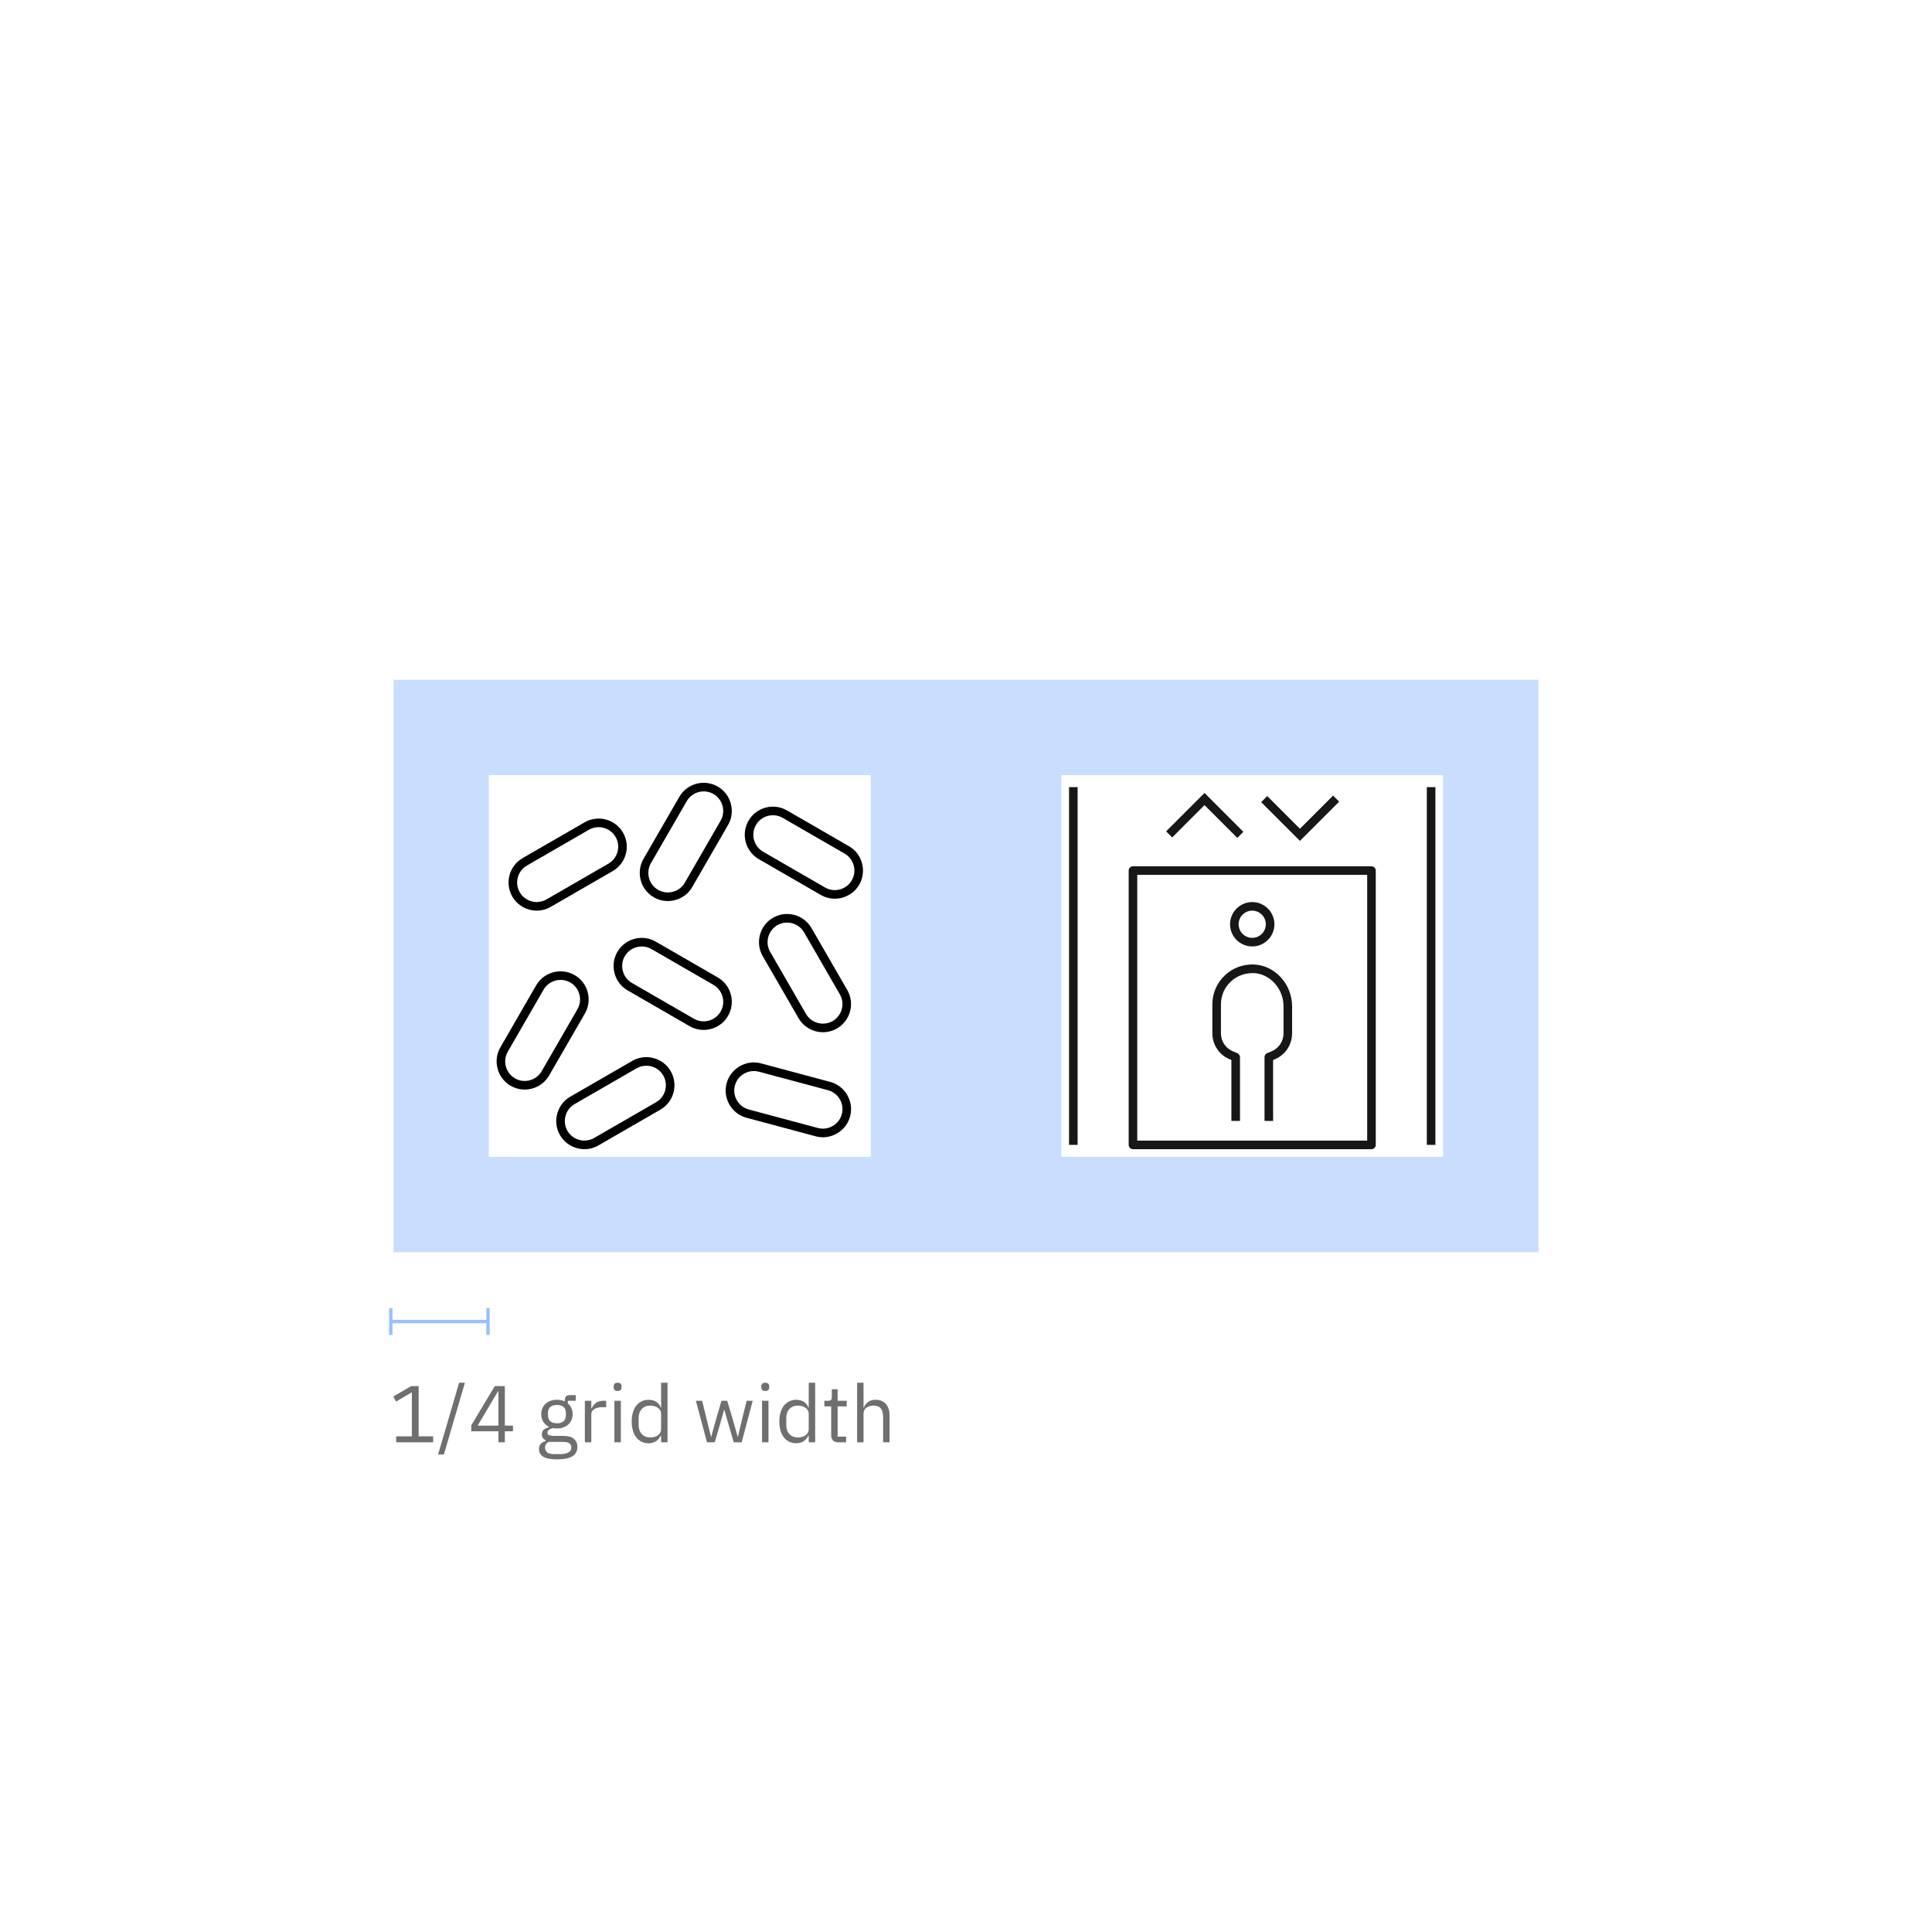
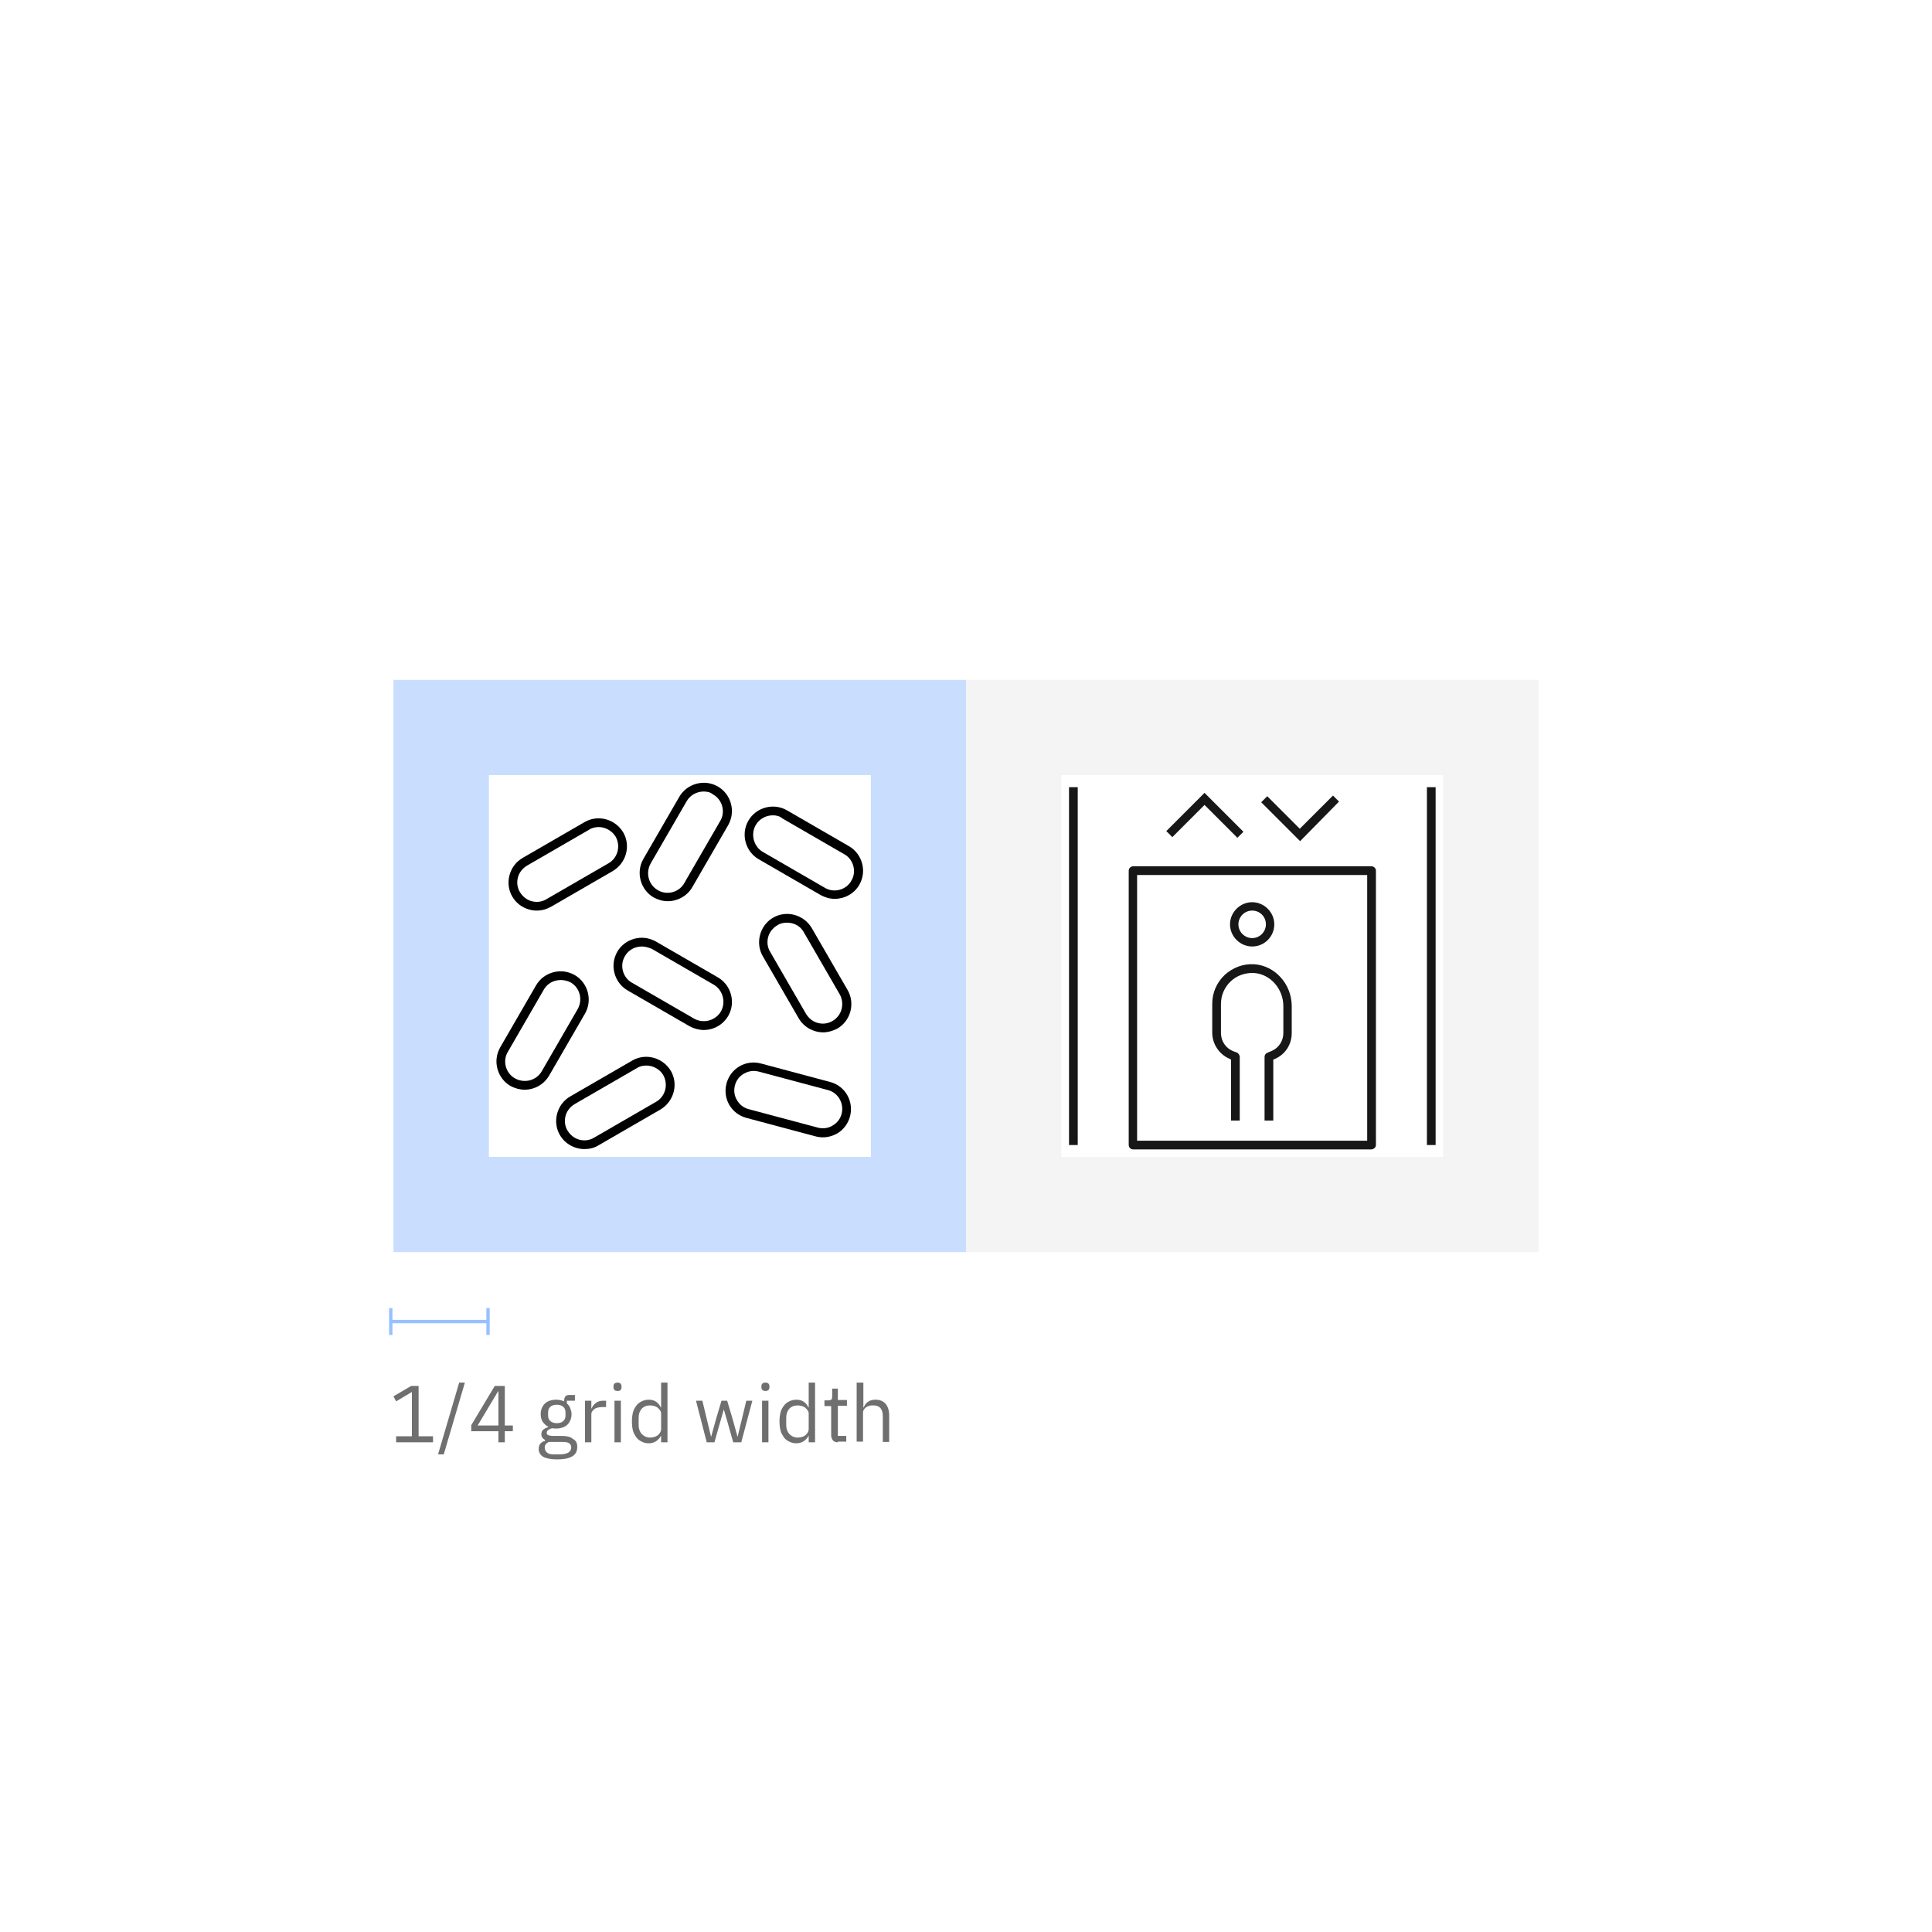
- <svg xmlns="http://www.w3.org/2000/svg" width="288px" height="288px" viewBox="0 0 288 288" version="1.1">
-   <g id="Artboard-Copy-69" stroke="none" stroke-width="1" fill="none" fill-rule="evenodd">
-     <rect id="Rectangle-3-Copy-55" fill="#FFFFFF" x="0" y="0" width="288" height="288" />
+ <svg xmlns="http://www.w3.org/2000/svg" version="1.1" id="Layer_1" x="0px" y="0px" viewBox="0 0 576 576" style="enable-background:new 0 0 576 576;" xml:space="preserve">
+   <style type="text/css">
+ 	.st0{fill-rule:evenodd;clip-rule:evenodd;fill:#FFFFFF;}
+ 	.st1{fill-rule:evenodd;clip-rule:evenodd;fill:#C9DEFF;}
+ 	.st2{fill-rule:evenodd;clip-rule:evenodd;fill:#F4F4F4;}
+ 	.st3{fill-rule:evenodd;clip-rule:evenodd;}
+ 	.st4{fill-rule:evenodd;clip-rule:evenodd;fill:#171717;}
+ 	.st5{fill:#97C1FF;}
+ 	.st6{fill-rule:evenodd;clip-rule:evenodd;fill:#6F6F6F;}
+ </style>
+   <g id="Artboard-Copy-69">
+     <rect id="Rectangle-3-Copy-55" class="st0" width="576" height="576" />
    <g id="Group-24-Copy-2" transform="translate(16, 80)">
-       <polygon id="Fill-1" fill="#FFFFFF" points="0 128 256 128 256 0 0 0" />
-       <path d="M56.889,92.444 L113.778,92.444 L113.778,35.556 L56.889,35.556 L56.889,92.444 Z M42.667,21.333 L42.667,28.444 L42.667,35.556 L42.667,92.444 L42.667,99.556 L42.667,106.667 L128,106.667 L128,99.556 L128,92.444 L128,35.556 L128,28.444 L128,21.333 L42.667,21.333 Z" id="Fill-2" fill="#C9DEFF" />
-       <path d="M142.222,92.444 L199.111,92.444 L199.111,35.556 L142.222,35.556 L142.222,92.444 Z M128,21.333 L128,28.444 L128,35.556 L128,92.444 L128,99.556 L128,106.667 L213.333,106.667 L213.333,99.556 L213.333,92.444 L213.333,35.556 L213.333,28.444 L213.333,21.333 L128,21.333 Z" id="Fill-3" fill="#C9DEFF" />
-       <polygon id="Fill-4" fill="#FFFFFF" points="56.889 92.446 113.778 92.446 113.778 35.557 56.889 35.557" />
+       <polygon id="Fill-1" class="st0" points="16,336 528,336 528,80 16,80   " />
+       <path id="Fill-2" class="st1" d="M129.8,264.9h113.8V151.1H129.8V264.9z M101.3,122.7v14.2v14.2v113.8v14.2v14.2H272v-14.2v-14.2    V151.1v-14.2v-14.2H101.3z" />
+       <path id="Fill-3" class="st2" d="M300.4,264.9h113.8V151.1H300.4V264.9z M272,122.7v14.2v14.2v113.8v14.2v14.2h170.7v-14.2v-14.2    V151.1v-14.2v-14.2H272z" />
+       <polygon id="Fill-4" class="st0" points="129.8,264.9 243.6,264.9 243.6,151.1 129.8,151.1   " />
      <g id="Group-23" transform="translate(57.91289, 36.57956)">
-         <path d="M30.987,1.391 C29.979,1.391 28.996,1.914 28.457,2.845 L23.124,12.084 C22.321,13.478 22.799,15.265 24.191,16.068 C24.863,16.456 25.649,16.557 26.402,16.354 C27.158,16.154 27.787,15.67 28.173,15 L33.506,5.762 C33.894,5.09 33.997,4.306 33.794,3.551 C33.592,2.797 33.112,2.168 32.44,1.78 C31.983,1.515 31.481,1.391 30.987,1.391 M25.634,17.736 C24.909,17.736 24.194,17.547 23.551,17.176 C21.547,16.02 20.859,13.448 22.017,11.444 L27.35,2.207 C28.505,0.203 31.076,-0.486 33.08,0.673 C34.047,1.229 34.74,2.136 35.03,3.22 C35.321,4.306 35.174,5.434 34.616,6.401 L29.282,15.64 C28.724,16.609 27.819,17.3 26.733,17.59 C26.37,17.688 26.001,17.736 25.634,17.736" id="Fill-5" fill="#000000" />
-         <path d="M38.457,43.077 C37.952,43.077 37.452,43.208 36.999,43.471 C36.322,43.861 35.84,44.488 35.639,45.237 C35.438,45.987 35.543,46.771 35.934,47.448 C36.325,48.124 36.951,48.607 37.7,48.808 L37.701,48.808 L48.004,51.567 C48.752,51.765 49.538,51.665 50.213,51.272 C50.891,50.883 51.374,50.255 51.575,49.507 C51.991,47.955 51.065,46.353 49.513,45.935 L39.209,43.176 C38.962,43.11 38.709,43.077 38.457,43.077 M48.759,52.949 C48.396,52.949 48.032,52.901 47.673,52.805 L37.369,50.044 C36.29,49.756 35.387,49.061 34.825,48.086 C34.263,47.114 34.114,45.985 34.402,44.906 C34.692,43.827 35.387,42.924 36.359,42.362 C37.333,41.8 38.462,41.649 39.541,41.939 L49.844,44.7 C52.078,45.299 53.41,47.605 52.811,49.838 C52.523,50.917 51.828,51.82 50.855,52.382 C50.204,52.757 49.486,52.949 48.759,52.949" id="Fill-7" fill="#000000" />
-         <path d="M9.655,29.491 C9.399,29.491 9.143,29.527 8.889,29.594 C8.133,29.795 7.504,30.279 7.118,30.949 L1.785,40.186 C1.395,40.858 1.294,41.642 1.497,42.398 C1.699,43.151 2.179,43.781 2.851,44.168 C4.243,44.972 6.03,44.494 6.834,43.103 L12.167,33.864 C12.97,32.471 12.492,30.684 11.1,29.88 C10.654,29.624 10.158,29.491 9.655,29.491 Z M4.302,45.838 C3.591,45.838 2.869,45.656 2.211,45.276 C1.244,44.719 0.551,43.813 0.261,42.728 C-0.03,41.642 0.117,40.513 0.675,39.548 L6.009,30.309 C6.567,29.34 7.472,28.648 8.558,28.359 C9.642,28.069 10.773,28.215 11.74,28.773 C13.744,29.928 14.432,32.501 13.276,34.504 L7.943,43.742 C7.166,45.086 5.753,45.838 4.302,45.838 Z" id="Fill-9" fill="#000000" />
-         <path d="M43.417,20.946 C42.923,20.946 42.421,21.071 41.964,21.336 C41.292,21.723 40.812,22.353 40.61,23.106 C40.407,23.862 40.508,24.646 40.898,25.318 L46.231,34.555 C46.617,35.226 47.246,35.709 48.002,35.91 C48.756,36.113 49.541,36.011 50.213,35.624 C51.605,34.82 52.084,33.034 51.28,31.64 L45.947,22.401 C45.408,21.469 44.425,20.946 43.417,20.946 M48.77,37.291 C48.404,37.291 48.034,37.243 47.671,37.146 C46.585,36.856 45.68,36.164 45.122,35.195 L39.788,25.956 C39.23,24.991 39.083,23.862 39.374,22.776 C39.664,21.691 40.357,20.785 41.324,20.228 C43.326,19.069 45.899,19.761 47.054,21.762 L52.388,31 C53.545,33.003 52.857,35.576 50.853,36.731 C50.21,37.103 49.495,37.291 48.77,37.291" id="Fill-11" fill="#000000" />
-         <path d="M15.321,6.724 C14.827,6.724 14.326,6.849 13.869,7.114 L4.63,12.447 C3.96,12.834 3.478,13.464 3.277,14.218 C3.074,14.973 3.176,15.757 3.563,16.429 C3.951,17.099 4.58,17.581 5.336,17.784 C6.089,17.986 6.875,17.885 7.545,17.498 L16.785,12.164 C18.175,11.359 18.655,9.574 17.851,8.178 C17.313,7.247 16.329,6.724 15.321,6.724 M6.102,19.165 C5.736,19.165 5.368,19.117 5.003,19.019 C3.919,18.73 3.014,18.036 2.456,17.067 C1.896,16.102 1.75,14.973 2.04,13.887 C2.331,12.802 3.025,11.896 3.99,11.339 L13.229,6.006 C15.231,4.847 17.803,5.538 18.959,7.54 C20.116,9.544 19.426,12.114 17.425,13.272 L8.185,18.605 C7.544,18.977 6.829,19.165 6.102,19.165" id="Fill-13" fill="#000000" />
-         <path d="M22.431,42.285 C21.937,42.285 21.435,42.409 20.977,42.674 L11.739,48.008 C11.069,48.395 10.587,49.025 10.386,49.778 C10.184,50.534 10.285,51.318 10.673,51.99 C11.06,52.66 11.69,53.142 12.443,53.345 C13.199,53.547 13.985,53.444 14.655,53.058 L23.892,47.725 C25.284,46.92 25.764,45.135 24.961,43.739 C24.42,42.808 23.439,42.285 22.431,42.285 M13.211,54.726 C12.845,54.726 12.477,54.678 12.113,54.58 C11.026,54.29 10.122,53.597 9.563,52.628 C9.005,51.661 8.858,50.534 9.149,49.448 C9.441,48.363 10.134,47.457 11.099,46.9 L20.337,41.567 C22.338,40.409 24.911,41.097 26.068,43.101 C27.226,45.105 26.536,47.675 24.532,48.833 L15.295,54.166 C14.653,54.537 13.938,54.726 13.211,54.726" id="Fill-15" fill="#000000" />
-         <path d="M41.305,4.946 C40.297,4.946 39.316,5.469 38.775,6.401 C37.972,7.796 38.452,9.581 39.844,10.386 L49.081,15.72 C49.751,16.106 50.539,16.209 51.293,16.006 C52.046,15.803 52.676,15.322 53.063,14.651 C53.451,13.979 53.554,13.195 53.35,12.44 C53.149,11.686 52.667,11.057 51.997,10.669 L42.759,5.336 C42.301,5.071 41.799,4.946 41.305,4.946 M50.525,17.387 C49.798,17.387 49.083,17.199 48.441,16.827 L39.204,11.494 C37.2,10.337 36.51,7.766 37.668,5.762 C38.823,3.759 41.394,3.071 43.399,4.228 L52.637,9.562 C53.602,10.118 54.297,11.025 54.587,12.109 C54.878,13.195 54.731,14.324 54.173,15.29 C53.614,16.258 52.71,16.952 51.623,17.242 C51.259,17.339 50.891,17.387 50.525,17.387" id="Fill-17" fill="#000000" />
-         <path d="M21.757,24.507 C21.501,24.507 21.245,24.543 20.991,24.61 C20.237,24.811 19.608,25.293 19.22,25.963 C18.833,26.635 18.732,27.421 18.934,28.175 C19.135,28.929 19.617,29.56 20.287,29.947 L29.524,35.281 C30.918,36.084 32.705,35.604 33.508,34.214 C34.312,32.82 33.832,31.033 32.44,30.23 L23.203,24.897 C22.756,24.639 22.262,24.507 21.757,24.507 M30.977,36.948 C30.264,36.948 29.544,36.767 28.884,36.388 L19.647,31.055 C18.682,30.497 17.988,29.59 17.697,28.505 C17.405,27.421 17.553,26.292 18.111,25.325 C18.669,24.356 19.574,23.663 20.66,23.373 C21.747,23.083 22.876,23.229 23.843,23.789 L33.08,29.122 C35.084,30.278 35.773,32.849 34.616,34.852 C33.839,36.196 32.428,36.948 30.977,36.948" id="Fill-19" fill="#000000" />
-         <path d="M115.868,41.431 L116.084,41.342 C117.672,40.697 118.698,39.171 118.698,37.459 L118.701,33.438 C118.705,30.162 116.182,27.363 113.078,27.2 C111.414,27.122 109.86,27.69 108.668,28.821 C107.471,29.955 106.813,31.486 106.813,33.134 L106.812,37.45 C106.81,39.17 107.839,40.697 109.434,41.342 L109.649,41.431 L109.649,50.515 L110.929,50.515 L110.929,41.004 C110.929,40.743 110.707,40.474 110.463,40.377 L109.912,40.154 C108.804,39.706 108.09,38.647 108.09,37.45 L108.093,33.134 C108.093,31.842 108.609,30.642 109.548,29.751 C110.486,28.862 111.729,28.446 113.011,28.478 C115.444,28.606 117.423,30.83 117.421,33.438 L117.42,37.459 C117.418,38.65 116.705,39.708 115.603,40.156 L114.988,40.407 C114.746,40.505 114.588,40.739 114.588,41.001 L114.588,50.515 L115.868,50.515 L115.868,41.431 Z M95.615,53.445 L129.891,53.445 L129.891,13.838 L95.615,13.838 L95.615,53.445 Z M131.171,54.087 L131.171,13.198 C131.171,12.844 130.884,12.558 130.532,12.558 L94.977,12.558 C94.623,12.558 94.337,12.844 94.337,13.198 L94.337,54.087 C94.337,54.441 94.623,54.727 94.977,54.727 L130.532,54.727 C130.884,54.727 131.171,54.441 131.171,54.087 Z M114.781,21.198 C114.781,22.316 113.871,23.225 112.755,23.225 C111.636,23.225 110.726,22.316 110.726,21.198 C110.726,20.08 111.636,19.171 112.755,19.171 C113.871,19.171 114.781,20.08 114.781,21.198 Z M116.06,21.198 C116.06,19.376 114.577,17.891 112.755,17.891 C110.931,17.891 109.448,19.376 109.448,21.198 C109.448,23.022 110.931,24.505 112.755,24.505 C114.577,24.505 116.06,23.022 116.06,21.198 Z M111.437,7.42 L105.644,1.626 L99.919,7.351 L100.824,8.258 L105.644,3.436 L110.532,8.327 L111.437,7.42 Z M125.713,2.924 L124.808,2.018 L119.866,6.96 L114.993,2.087 L114.088,2.994 L119.866,8.77 L125.713,2.924 Z M138.78,54.087 L140.06,54.087 L140.06,0.754 L138.78,0.754 L138.78,54.087 Z M85.446,54.087 L86.726,54.087 L86.726,0.754 L85.446,0.754 L85.446,54.087 Z" id="Fill-21" fill="#171717" />
+         <path id="Fill-5" class="st3" d="M135.9,119.4c-2,0-4,1-5.1,2.9l-10.7,18.5c-1.6,2.8-0.7,6.4,2.1,8c1.3,0.8,2.9,1,4.4,0.6     c1.5-0.4,2.8-1.4,3.5-2.7l10.7-18.5c0.8-1.3,1-2.9,0.6-4.4c-0.4-1.5-1.4-2.8-2.7-3.5C137.9,119.6,136.9,119.4,135.9,119.4      M125.2,152.1c-1.5,0-2.9-0.4-4.2-1.1c-4-2.3-5.4-7.5-3.1-11.5l10.7-18.5c2.3-4,7.5-5.4,11.5-3.1c1.9,1.1,3.3,2.9,3.9,5.1     c0.6,2.2,0.3,4.4-0.8,6.4l-10.7,18.5c-1.1,1.9-2.9,3.3-5.1,3.9C126.7,152,125.9,152.1,125.2,152.1" />
+         <path id="Fill-7" class="st3" d="M150.8,202.7c-1,0-2,0.3-2.9,0.8c-1.4,0.8-2.3,2-2.7,3.5c-0.4,1.5-0.2,3.1,0.6,4.4     c0.8,1.4,2,2.3,3.5,2.7h0l20.6,5.5c1.5,0.4,3.1,0.2,4.4-0.6c1.4-0.8,2.3-2,2.7-3.5c0.8-3.1-1-6.3-4.1-7.1l-20.6-5.5     C151.8,202.8,151.3,202.7,150.8,202.7 M171.4,222.5c-0.7,0-1.5-0.1-2.2-0.3l-20.6-5.5c-2.2-0.6-4-2-5.1-3.9     c-1.1-1.9-1.4-4.2-0.8-6.4c0.6-2.2,2-4,3.9-5.1c1.9-1.1,4.2-1.4,6.4-0.8l20.6,5.5c4.5,1.2,7.1,5.8,5.9,10.3c-0.6,2.2-2,4-3.9,5.1     C174.3,222.1,172.9,222.5,171.4,222.5" />
+         <path id="Fill-9" class="st3" d="M93.2,175.6c-0.5,0-1,0.1-1.5,0.2c-1.5,0.4-2.8,1.4-3.5,2.7L77.5,197c-0.8,1.3-1,2.9-0.6,4.4     c0.4,1.5,1.4,2.8,2.7,3.5c2.8,1.6,6.4,0.7,8-2.1l10.7-18.5c1.6-2.8,0.7-6.4-2.1-8C95.2,175.8,94.2,175.6,93.2,175.6L93.2,175.6z      M82.5,208.3c-1.4,0-2.9-0.4-4.2-1.1c-1.9-1.1-3.3-2.9-3.9-5.1c-0.6-2.2-0.3-4.4,0.8-6.4l10.7-18.5c1.1-1.9,2.9-3.3,5.1-3.9     c2.2-0.6,4.4-0.3,6.4,0.8c4,2.3,5.4,7.5,3.1,11.5l-10.7,18.5C88.2,206.8,85.4,208.3,82.5,208.3L82.5,208.3z" />
+         <path id="Fill-11" class="st3" d="M160.7,158.5c-1,0-2,0.2-2.9,0.8c-1.3,0.8-2.3,2-2.7,3.5c-0.4,1.5-0.2,3.1,0.6,4.4l10.7,18.5     c0.8,1.3,2,2.3,3.5,2.7c1.5,0.4,3.1,0.2,4.4-0.6c2.8-1.6,3.7-5.2,2.1-8l-10.7-18.5C164.7,159.5,162.8,158.5,160.7,158.5      M171.5,191.2c-0.7,0-1.5-0.1-2.2-0.3c-2.2-0.6-4-2-5.1-3.9l-10.7-18.5c-1.1-1.9-1.4-4.2-0.8-6.4c0.6-2.2,2-4,3.9-5.1     c4-2.3,9.1-0.9,11.5,3.1l10.7,18.5c2.3,4,0.9,9.2-3.1,11.5C174.3,190.8,172.9,191.2,171.5,191.2" />
+         <path id="Fill-13" class="st3" d="M104.6,130c-1,0-2,0.2-2.9,0.8l-18.5,10.7c-1.3,0.8-2.3,2-2.7,3.5c-0.4,1.5-0.2,3.1,0.6,4.4     c0.8,1.3,2,2.3,3.5,2.7c1.5,0.4,3.1,0.2,4.4-0.6l18.5-10.7c2.8-1.6,3.7-5.2,2.1-8C108.5,131.1,106.6,130,104.6,130 M86.1,154.9     c-0.7,0-1.5-0.1-2.2-0.3c-2.2-0.6-4-2-5.1-3.9c-1.1-1.9-1.4-4.2-0.8-6.4c0.6-2.2,2-4,3.9-5.1l18.5-10.7c4-2.3,9.1-0.9,11.5,3.1     c2.3,4,0.9,9.1-3.1,11.5l-18.5,10.7C89,154.5,87.6,154.9,86.1,154.9" />
+         <path id="Fill-15" class="st3" d="M118.8,201.1c-1,0-2,0.2-2.9,0.8l-18.5,10.7c-1.3,0.8-2.3,2-2.7,3.5c-0.4,1.5-0.2,3.1,0.6,4.4     c0.8,1.3,2,2.3,3.5,2.7c1.5,0.4,3.1,0.2,4.4-0.6l18.5-10.7c2.8-1.6,3.7-5.2,2.1-8C122.8,202.2,120.8,201.1,118.8,201.1      M100.3,226c-0.7,0-1.5-0.1-2.2-0.3c-2.2-0.6-4-2-5.1-3.9c-1.1-1.9-1.4-4.2-0.8-6.4c0.6-2.2,2-4,3.9-5.1l18.5-10.7     c4-2.3,9.1-0.9,11.5,3.1c2.3,4,0.9,9.1-3.1,11.5l-18.5,10.7C103.2,225.7,101.8,226,100.3,226" />
+         <path id="Fill-17" class="st3" d="M156.5,126.5c-2,0-4,1-5.1,2.9c-1.6,2.8-0.6,6.4,2.1,8l18.5,10.7c1.3,0.8,2.9,1,4.4,0.6     s2.8-1.4,3.5-2.7c0.8-1.3,1-2.9,0.6-4.4c-0.4-1.5-1.4-2.8-2.7-3.5l-18.5-10.7C158.5,126.7,157.5,126.5,156.5,126.5 M175,151.4     c-1.5,0-2.9-0.4-4.2-1.1l-18.5-10.7c-4-2.3-5.4-7.5-3.1-11.5c2.3-4,7.5-5.4,11.5-3.1l18.5,10.7c1.9,1.1,3.3,2.9,3.9,5.1     c0.6,2.2,0.3,4.4-0.8,6.4c-1.1,1.9-2.9,3.3-5.1,3.9C176.4,151.3,175.7,151.4,175,151.4" />
+         <path id="Fill-19" class="st3" d="M117.4,165.6c-0.5,0-1,0.1-1.5,0.2c-1.5,0.4-2.8,1.4-3.5,2.7c-0.8,1.3-1,2.9-0.6,4.4     c0.4,1.5,1.4,2.8,2.7,3.5l18.5,10.7c2.8,1.6,6.4,0.6,8-2.1c1.6-2.8,0.6-6.4-2.1-8l-18.5-10.7     C119.4,165.9,118.4,165.6,117.4,165.6 M135.9,190.5c-1.4,0-2.9-0.4-4.2-1.1l-18.5-10.7c-1.9-1.1-3.3-2.9-3.9-5.1     c-0.6-2.2-0.3-4.4,0.8-6.4c1.1-1.9,2.9-3.3,5.1-3.9c2.2-0.6,4.4-0.3,6.4,0.8l18.5,10.7c4,2.3,5.4,7.5,3.1,11.5     C141.6,189,138.8,190.5,135.9,190.5" />
+         <path id="Fill-21" class="st4" d="M305.6,199.4l0.4-0.2c3.2-1.3,5.2-4.3,5.2-7.8l0-8c0-6.6-5-12.1-11.2-12.5     c-3.3-0.2-6.4,1-8.8,3.2c-2.4,2.3-3.7,5.3-3.7,8.6l0,8.6c0,3.4,2.1,6.5,5.2,7.8l0.4,0.2v18.2h2.6v-19c0-0.5-0.4-1.1-0.9-1.3     l-1.1-0.4c-2.2-0.9-3.6-3-3.6-5.4l0-8.6c0-2.6,1-5,2.9-6.8c1.9-1.8,4.4-2.6,6.9-2.5c4.9,0.3,8.8,4.7,8.8,9.9l0,8     c0,2.4-1.4,4.5-3.6,5.4l-1.2,0.5c-0.5,0.2-0.8,0.7-0.8,1.2v19h2.6V199.4z M265.1,223.5h68.6v-79.2h-68.6V223.5z M336.3,224.8V143     c0-0.7-0.6-1.3-1.3-1.3h-71.1c-0.7,0-1.3,0.6-1.3,1.3v81.8c0,0.7,0.6,1.3,1.3,1.3H335C335.7,226,336.3,225.5,336.3,224.8     L336.3,224.8z M303.5,159c0,2.2-1.8,4.1-4.1,4.1c-2.2,0-4.1-1.8-4.1-4.1c0-2.2,1.8-4.1,4.1-4.1     C301.7,154.9,303.5,156.7,303.5,159L303.5,159z M306,159c0-3.6-3-6.6-6.6-6.6c-3.6,0-6.6,3-6.6,6.6c0,3.6,3,6.6,6.6,6.6     C303.1,165.6,306,162.6,306,159L306,159z M296.8,131.4l-11.6-11.6l-11.4,11.4l1.8,1.8l9.6-9.6l9.8,9.8L296.8,131.4z M325.3,122.4     l-1.8-1.8l-9.9,9.9l-9.7-9.7l-1.8,1.8l11.6,11.6L325.3,122.4z M351.5,224.8h2.6V118.1h-2.6V224.8z M244.8,224.8h2.6V118.1h-2.6     V224.8z" />
      </g>
    </g>
-     <path d="M58.508,197.25 L58.508,199 L58,199 L58,195 L58.508,195 L58.508,196.75 L72.492,196.75 L72.492,195 L73,195 L73,199 L72.492,199 L72.492,197.25 L58.508,197.25 Z" id="Combined-Shape-Copy-12" fill="#97C1FF" fill-rule="nonzero" />
-     <path d="M59.056,215 L59.056,214.112 L61.396,214.112 L61.396,207.536 L59.032,208.94 L58.636,208.172 L61.3,206.624 L62.404,206.624 L62.404,214.112 L64.564,214.112 L64.564,215 L59.056,215 Z M65.308,216.812 L68.44,206.12 L69.304,206.12 L66.172,216.812 L65.308,216.812 Z M74.296,215 L74.296,213.356 L70.252,213.356 L70.252,212.468 L73.756,206.624 L75.256,206.624 L75.256,212.516 L76.468,212.516 L76.468,213.356 L75.256,213.356 L75.256,215 L74.296,215 Z M71.2,212.516 L74.296,212.516 L74.296,207.404 L74.236,207.404 L71.2,212.516 Z M86.068,215.684 C86.068,216.324 85.818,216.794 85.318,217.094 C84.818,217.394 84.068,217.544 83.068,217.544 C82.1,217.544 81.404,217.412 80.98,217.148 C80.556,216.884 80.344,216.508 80.344,216.02 C80.344,215.684 80.432,215.422 80.608,215.234 C80.784,215.046 81.024,214.908 81.328,214.82 L81.328,214.688 C80.96,214.512 80.776,214.224 80.776,213.824 C80.776,213.512 80.876,213.274 81.076,213.11 C81.276,212.946 81.532,212.824 81.844,212.744 L81.844,212.696 C81.476,212.52 81.19,212.268 80.986,211.94 C80.782,211.612 80.68,211.232 80.68,210.8 C80.68,210.488 80.736,210.2 80.848,209.936 C80.96,209.672 81.118,209.446 81.322,209.258 C81.526,209.07 81.77,208.924 82.054,208.82 C82.338,208.716 82.656,208.664 83.008,208.664 C83.448,208.664 83.84,208.744 84.184,208.904 L84.184,208.796 C84.184,208.556 84.24,208.356 84.352,208.196 C84.464,208.036 84.648,207.96 84.904,207.968 L85.828,207.968 L85.828,208.808 L84.652,208.808 L84.652,209.204 C84.876,209.396 85.05,209.626 85.174,209.894 C85.298,210.162 85.36,210.464 85.36,210.8 C85.36,211.112 85.304,211.4 85.192,211.664 C85.08,211.928 84.922,212.154 84.718,212.342 C84.514,212.53 84.268,212.676 83.98,212.78 C83.692,212.884 83.372,212.936 83.02,212.936 C82.82,212.936 82.62,212.916 82.42,212.876 C82.212,212.932 82.024,213.014 81.856,213.122 C81.688,213.23 81.604,213.38 81.604,213.572 C81.604,213.756 81.692,213.88 81.868,213.944 C82.044,214.008 82.272,214.04 82.552,214.04 L83.872,214.04 C84.64,214.04 85.198,214.186 85.546,214.478 C85.894,214.77 86.068,215.172 86.068,215.684 Z M85.168,215.756 C85.168,215.508 85.074,215.31 84.886,215.162 C84.698,215.014 84.364,214.94 83.884,214.94 L81.82,214.94 C81.436,215.116 81.244,215.396 81.244,215.78 C81.244,216.052 81.346,216.284 81.55,216.476 C81.754,216.668 82.1,216.764 82.588,216.764 L83.476,216.764 C84.012,216.764 84.428,216.68 84.724,216.512 C85.02,216.344 85.168,216.092 85.168,215.756 Z M83.02,212.168 C83.428,212.168 83.752,212.07 83.992,211.874 C84.232,211.678 84.352,211.376 84.352,210.968 L84.352,210.632 C84.352,210.224 84.232,209.922 83.992,209.726 C83.752,209.53 83.428,209.432 83.02,209.432 C82.612,209.432 82.288,209.53 82.048,209.726 C81.808,209.922 81.688,210.224 81.688,210.632 L81.688,210.968 C81.688,211.376 81.808,211.678 82.048,211.874 C82.288,212.07 82.612,212.168 83.02,212.168 Z M87.184,215 L87.184,208.808 L88.144,208.808 L88.144,209.948 L88.204,209.948 C88.316,209.652 88.516,209.388 88.804,209.156 C89.092,208.924 89.488,208.808 89.992,208.808 L90.364,208.808 L90.364,209.768 L89.8,209.768 C89.28,209.768 88.874,209.866 88.582,210.062 C88.29,210.258 88.144,210.504 88.144,210.8 L88.144,215 L87.184,215 Z M92.068,207.356 C91.86,207.356 91.71,207.306 91.618,207.206 C91.526,207.106 91.48,206.976 91.48,206.816 L91.48,206.66 C91.48,206.5 91.526,206.37 91.618,206.27 C91.71,206.17 91.86,206.12 92.068,206.12 C92.276,206.12 92.426,206.17 92.518,206.27 C92.61,206.37 92.656,206.5 92.656,206.66 L92.656,206.816 C92.656,206.976 92.61,207.106 92.518,207.206 C92.426,207.306 92.276,207.356 92.068,207.356 Z M91.588,208.808 L92.548,208.808 L92.548,215 L91.588,215 L91.588,208.808 Z M98.548,213.992 L98.5,213.992 C98.124,214.76 97.52,215.144 96.688,215.144 C96.304,215.144 95.956,215.068 95.644,214.916 C95.332,214.764 95.066,214.548 94.846,214.268 C94.626,213.988 94.458,213.648 94.342,213.248 C94.226,212.848 94.168,212.4 94.168,211.904 C94.168,211.408 94.226,210.96 94.342,210.56 C94.458,210.16 94.626,209.82 94.846,209.54 C95.066,209.26 95.332,209.044 95.644,208.892 C95.956,208.74 96.304,208.664 96.688,208.664 C97.12,208.664 97.49,208.758 97.798,208.946 C98.106,209.134 98.34,209.424 98.5,209.816 L98.548,209.816 L98.548,206.12 L99.508,206.12 L99.508,215 L98.548,215 L98.548,213.992 Z M96.952,214.28 C97.168,214.28 97.374,214.252 97.57,214.196 C97.766,214.14 97.936,214.058 98.08,213.95 C98.224,213.842 98.338,213.71 98.422,213.554 C98.506,213.398 98.548,213.22 98.548,213.02 L98.548,210.716 C98.548,210.548 98.506,210.39 98.422,210.242 C98.338,210.094 98.224,209.968 98.08,209.864 C97.936,209.76 97.766,209.678 97.57,209.618 C97.374,209.558 97.168,209.528 96.952,209.528 C96.408,209.528 95.98,209.698 95.668,210.038 C95.356,210.378 95.2,210.824 95.2,211.376 L95.2,212.432 C95.2,212.984 95.356,213.43 95.668,213.77 C95.98,214.11 96.408,214.28 96.952,214.28 Z M103.732,208.808 L104.668,208.808 L105.328,211.484 L105.988,214.196 L106.012,214.196 L106.768,211.484 L107.548,208.808 L108.4,208.808 L109.204,211.484 L109.972,214.196 L109.996,214.196 L110.632,211.484 L111.304,208.808 L112.204,208.808 L110.56,215 L109.372,215 L108.508,212.024 L107.968,210.14 L107.944,210.14 L107.416,212.024 L106.552,215 L105.388,215 L103.732,208.808 Z M114.076,207.356 C113.868,207.356 113.718,207.306 113.626,207.206 C113.534,207.106 113.488,206.976 113.488,206.816 L113.488,206.66 C113.488,206.5 113.534,206.37 113.626,206.27 C113.718,206.17 113.868,206.12 114.076,206.12 C114.284,206.12 114.434,206.17 114.526,206.27 C114.618,206.37 114.664,206.5 114.664,206.66 L114.664,206.816 C114.664,206.976 114.618,207.106 114.526,207.206 C114.434,207.306 114.284,207.356 114.076,207.356 Z M113.596,208.808 L114.556,208.808 L114.556,215 L113.596,215 L113.596,208.808 Z M120.556,213.992 L120.508,213.992 C120.132,214.76 119.528,215.144 118.696,215.144 C118.312,215.144 117.964,215.068 117.652,214.916 C117.34,214.764 117.074,214.548 116.854,214.268 C116.634,213.988 116.466,213.648 116.35,213.248 C116.234,212.848 116.176,212.4 116.176,211.904 C116.176,211.408 116.234,210.96 116.35,210.56 C116.466,210.16 116.634,209.82 116.854,209.54 C117.074,209.26 117.34,209.044 117.652,208.892 C117.964,208.74 118.312,208.664 118.696,208.664 C119.128,208.664 119.498,208.758 119.806,208.946 C120.114,209.134 120.348,209.424 120.508,209.816 L120.556,209.816 L120.556,206.12 L121.516,206.12 L121.516,215 L120.556,215 L120.556,213.992 Z M118.96,214.28 C119.176,214.28 119.382,214.252 119.578,214.196 C119.774,214.14 119.944,214.058 120.088,213.95 C120.232,213.842 120.346,213.71 120.43,213.554 C120.514,213.398 120.556,213.22 120.556,213.02 L120.556,210.716 C120.556,210.548 120.514,210.39 120.43,210.242 C120.346,210.094 120.232,209.968 120.088,209.864 C119.944,209.76 119.774,209.678 119.578,209.618 C119.382,209.558 119.176,209.528 118.96,209.528 C118.416,209.528 117.988,209.698 117.676,210.038 C117.364,210.378 117.208,210.824 117.208,211.376 L117.208,212.432 C117.208,212.984 117.364,213.43 117.676,213.77 C117.988,214.11 118.416,214.28 118.96,214.28 Z M124.924,215 C124.588,215 124.334,214.906 124.162,214.718 C123.99,214.53 123.904,214.284 123.904,213.98 L123.904,209.648 L122.884,209.648 L122.884,208.808 L123.46,208.808 C123.668,208.808 123.81,208.766 123.886,208.682 C123.962,208.598 124,208.452 124,208.244 L124,207.092 L124.864,207.092 L124.864,208.808 L126.22,208.808 L126.22,209.648 L124.864,209.648 L124.864,214.16 L126.124,214.16 L126.124,215 L124.924,215 Z M127.768,206.12 L128.728,206.12 L128.728,209.816 L128.776,209.816 C128.928,209.464 129.142,209.184 129.418,208.976 C129.694,208.768 130.064,208.664 130.528,208.664 C131.168,208.664 131.674,208.87 132.046,209.282 C132.418,209.694 132.604,210.276 132.604,211.028 L132.604,215 L131.644,215 L131.644,211.196 C131.644,210.084 131.176,209.528 130.24,209.528 C130.048,209.528 129.862,209.552 129.682,209.6 C129.502,209.648 129.34,209.72 129.196,209.816 C129.052,209.912 128.938,210.034 128.854,210.182 C128.77,210.33 128.728,210.504 128.728,210.704 L128.728,215 L127.768,215 L127.768,206.12 Z" id="1/4-grid-width-copy-3" fill="#6F6F6F" />
+     <path id="Combined-Shape-Copy-12" class="st5" d="M117,398h-1v-8h1l0,3.5h28l0-3.5h1v8h-1l0-3.5h-28L117,398z" />
+     <path id="_x31__x2F_4-grid-width-copy-3" class="st6" d="M118.1,430v-1.8h4.7v-13.2l-4.7,2.8l-0.8-1.5l5.3-3.1h2.2v15h4.3v1.8   H118.1z M130.6,433.6l6.3-21.4h1.7l-6.3,21.4H130.6z M148.6,430v-3.3h-8.1v-1.8l7-11.7h3V425h2.4v1.7h-2.4v3.3H148.6z M142.4,425   h6.2v-10.2h-0.1L142.4,425z M172.1,431.4c0,1.3-0.5,2.2-1.5,2.8s-2.5,0.9-4.5,0.9c-1.9,0-3.3-0.3-4.2-0.8c-0.8-0.5-1.3-1.3-1.3-2.3   c0-0.7,0.2-1.2,0.5-1.6c0.4-0.4,0.8-0.7,1.4-0.8v-0.3c-0.7-0.4-1.1-0.9-1.1-1.7c0-0.6,0.2-1.1,0.6-1.4c0.4-0.3,0.9-0.6,1.5-0.7   v-0.1c-0.7-0.4-1.3-0.9-1.7-1.5s-0.6-1.4-0.6-2.3c0-0.6,0.1-1.2,0.3-1.7c0.2-0.5,0.5-1,0.9-1.4s0.9-0.7,1.5-0.9   c0.6-0.2,1.2-0.3,1.9-0.3c0.9,0,1.7,0.2,2.4,0.5v-0.2c0-0.5,0.1-0.9,0.3-1.2s0.6-0.5,1.1-0.5h1.8v1.7h-2.4v0.8   c0.4,0.4,0.8,0.8,1,1.4s0.4,1.1,0.4,1.8c0,0.6-0.1,1.2-0.3,1.7c-0.2,0.5-0.5,1-0.9,1.4s-0.9,0.7-1.5,0.9c-0.6,0.2-1.2,0.3-1.9,0.3   c-0.4,0-0.8,0-1.2-0.1c-0.4,0.1-0.8,0.3-1.1,0.5c-0.3,0.2-0.5,0.5-0.5,0.9c0,0.4,0.2,0.6,0.5,0.7c0.4,0.1,0.8,0.2,1.4,0.2h2.6   c1.5,0,2.7,0.3,3.3,0.9C171.8,429.5,172.1,430.3,172.1,431.4z M170.3,431.5c0-0.5-0.2-0.9-0.6-1.2c-0.4-0.3-1-0.4-2-0.4h-4.1   c-0.8,0.4-1.2,0.9-1.2,1.7c0,0.5,0.2,1,0.6,1.4c0.4,0.4,1.1,0.6,2.1,0.6h1.8c1.1,0,1.9-0.2,2.5-0.5   C170,432.7,170.3,432.2,170.3,431.5z M166,424.3c0.8,0,1.5-0.2,1.9-0.6c0.5-0.4,0.7-1,0.7-1.8v-0.7c0-0.8-0.2-1.4-0.7-1.8   c-0.5-0.4-1.1-0.6-1.9-0.6c-0.8,0-1.5,0.2-1.9,0.6c-0.5,0.4-0.7,1-0.7,1.8v0.7c0,0.8,0.2,1.4,0.7,1.8   C164.6,424.1,165.2,424.3,166,424.3z M174.4,430v-12.4h1.9v2.3h0.1c0.2-0.6,0.6-1.1,1.2-1.6c0.6-0.5,1.4-0.7,2.4-0.7h0.7v1.9h-1.1   c-1,0-1.9,0.2-2.4,0.6s-0.9,0.9-0.9,1.5v8.4H174.4z M184.1,414.7c-0.4,0-0.7-0.1-0.9-0.3c-0.2-0.2-0.3-0.5-0.3-0.8v-0.3   c0-0.3,0.1-0.6,0.3-0.8c0.2-0.2,0.5-0.3,0.9-0.3s0.7,0.1,0.9,0.3c0.2,0.2,0.3,0.5,0.3,0.8v0.3c0,0.3-0.1,0.6-0.3,0.8   C184.9,414.6,184.6,414.7,184.1,414.7z M183.2,417.6h1.9V430h-1.9V417.6z M197.1,428L197.1,428c-0.8,1.5-2.1,2.3-3.7,2.3   c-0.8,0-1.5-0.2-2.1-0.5c-0.6-0.3-1.2-0.7-1.6-1.3s-0.8-1.2-1-2c-0.2-0.8-0.3-1.7-0.3-2.7s0.1-1.9,0.3-2.7c0.2-0.8,0.6-1.5,1-2   c0.4-0.6,1-1,1.6-1.3c0.6-0.3,1.3-0.5,2.1-0.5c0.9,0,1.6,0.2,2.2,0.6c0.6,0.4,1.1,1,1.4,1.7h0.1v-7.4h1.9V430h-1.9V428z    M193.9,428.6c0.4,0,0.8-0.1,1.2-0.2s0.7-0.3,1-0.5c0.3-0.2,0.5-0.5,0.7-0.8s0.3-0.7,0.3-1.1v-4.6c0-0.3-0.1-0.7-0.3-0.9   c-0.2-0.3-0.4-0.5-0.7-0.8c-0.3-0.2-0.6-0.4-1-0.5s-0.8-0.2-1.2-0.2c-1.1,0-1.9,0.3-2.6,1c-0.6,0.7-0.9,1.6-0.9,2.7v2.1   c0,1.1,0.3,2,0.9,2.7C192,428.2,192.8,428.6,193.9,428.6z M207.5,417.6h1.9l1.3,5.4l1.3,5.4h0l1.5-5.4l1.6-5.4h1.7l1.6,5.4l1.5,5.4   h0l1.3-5.4l1.3-5.4h1.8l-3.3,12.4h-2.4l-1.7-6l-1.1-3.8h0l-1.1,3.8l-1.7,6h-2.3L207.5,417.6z M228.2,414.7c-0.4,0-0.7-0.1-0.9-0.3   c-0.2-0.2-0.3-0.5-0.3-0.8v-0.3c0-0.3,0.1-0.6,0.3-0.8c0.2-0.2,0.5-0.3,0.9-0.3c0.4,0,0.7,0.1,0.9,0.3c0.2,0.2,0.3,0.5,0.3,0.8v0.3   c0,0.3-0.1,0.6-0.3,0.8C228.9,414.6,228.6,414.7,228.2,414.7z M227.2,417.6h1.9V430h-1.9V417.6z M241.1,428L241.1,428   c-0.8,1.5-2.1,2.3-3.7,2.3c-0.8,0-1.5-0.2-2.1-0.5s-1.2-0.7-1.6-1.3c-0.4-0.6-0.8-1.2-1-2c-0.2-0.8-0.3-1.7-0.3-2.7   s0.1-1.9,0.3-2.7c0.2-0.8,0.6-1.5,1-2c0.4-0.6,1-1,1.6-1.3c0.6-0.3,1.3-0.5,2.1-0.5c0.9,0,1.6,0.2,2.2,0.6s1.1,1,1.4,1.7h0.1v-7.4   h1.9V430h-1.9V428z M237.9,428.6c0.4,0,0.8-0.1,1.2-0.2c0.4-0.1,0.7-0.3,1-0.5c0.3-0.2,0.5-0.5,0.7-0.8s0.3-0.7,0.3-1.1v-4.6   c0-0.3-0.1-0.7-0.3-0.9c-0.2-0.3-0.4-0.5-0.7-0.8c-0.3-0.2-0.6-0.4-1-0.5c-0.4-0.1-0.8-0.2-1.2-0.2c-1.1,0-1.9,0.3-2.6,1   c-0.6,0.7-0.9,1.6-0.9,2.7v2.1c0,1.1,0.3,2,0.9,2.7C236,428.2,236.8,428.6,237.9,428.6z M249.8,430c-0.7,0-1.2-0.2-1.5-0.6   c-0.3-0.4-0.5-0.9-0.5-1.5v-8.7h-2v-1.7h1.2c0.4,0,0.7-0.1,0.9-0.3c0.2-0.2,0.2-0.5,0.2-0.9v-2.3h1.7v3.4h2.7v1.7h-2.7v9h2.5v1.7   H249.8z M255.5,412.2h1.9v7.4h0.1c0.3-0.7,0.7-1.3,1.3-1.7c0.6-0.4,1.3-0.6,2.2-0.6c1.3,0,2.3,0.4,3,1.2c0.7,0.8,1.1,2,1.1,3.5v7.9   h-1.9v-7.6c0-2.2-0.9-3.3-2.8-3.3c-0.4,0-0.8,0-1.1,0.1c-0.4,0.1-0.7,0.2-1,0.4c-0.3,0.2-0.5,0.4-0.7,0.7c-0.2,0.3-0.3,0.6-0.3,1   v8.6h-1.9V412.2z" />
  </g>
</svg>
